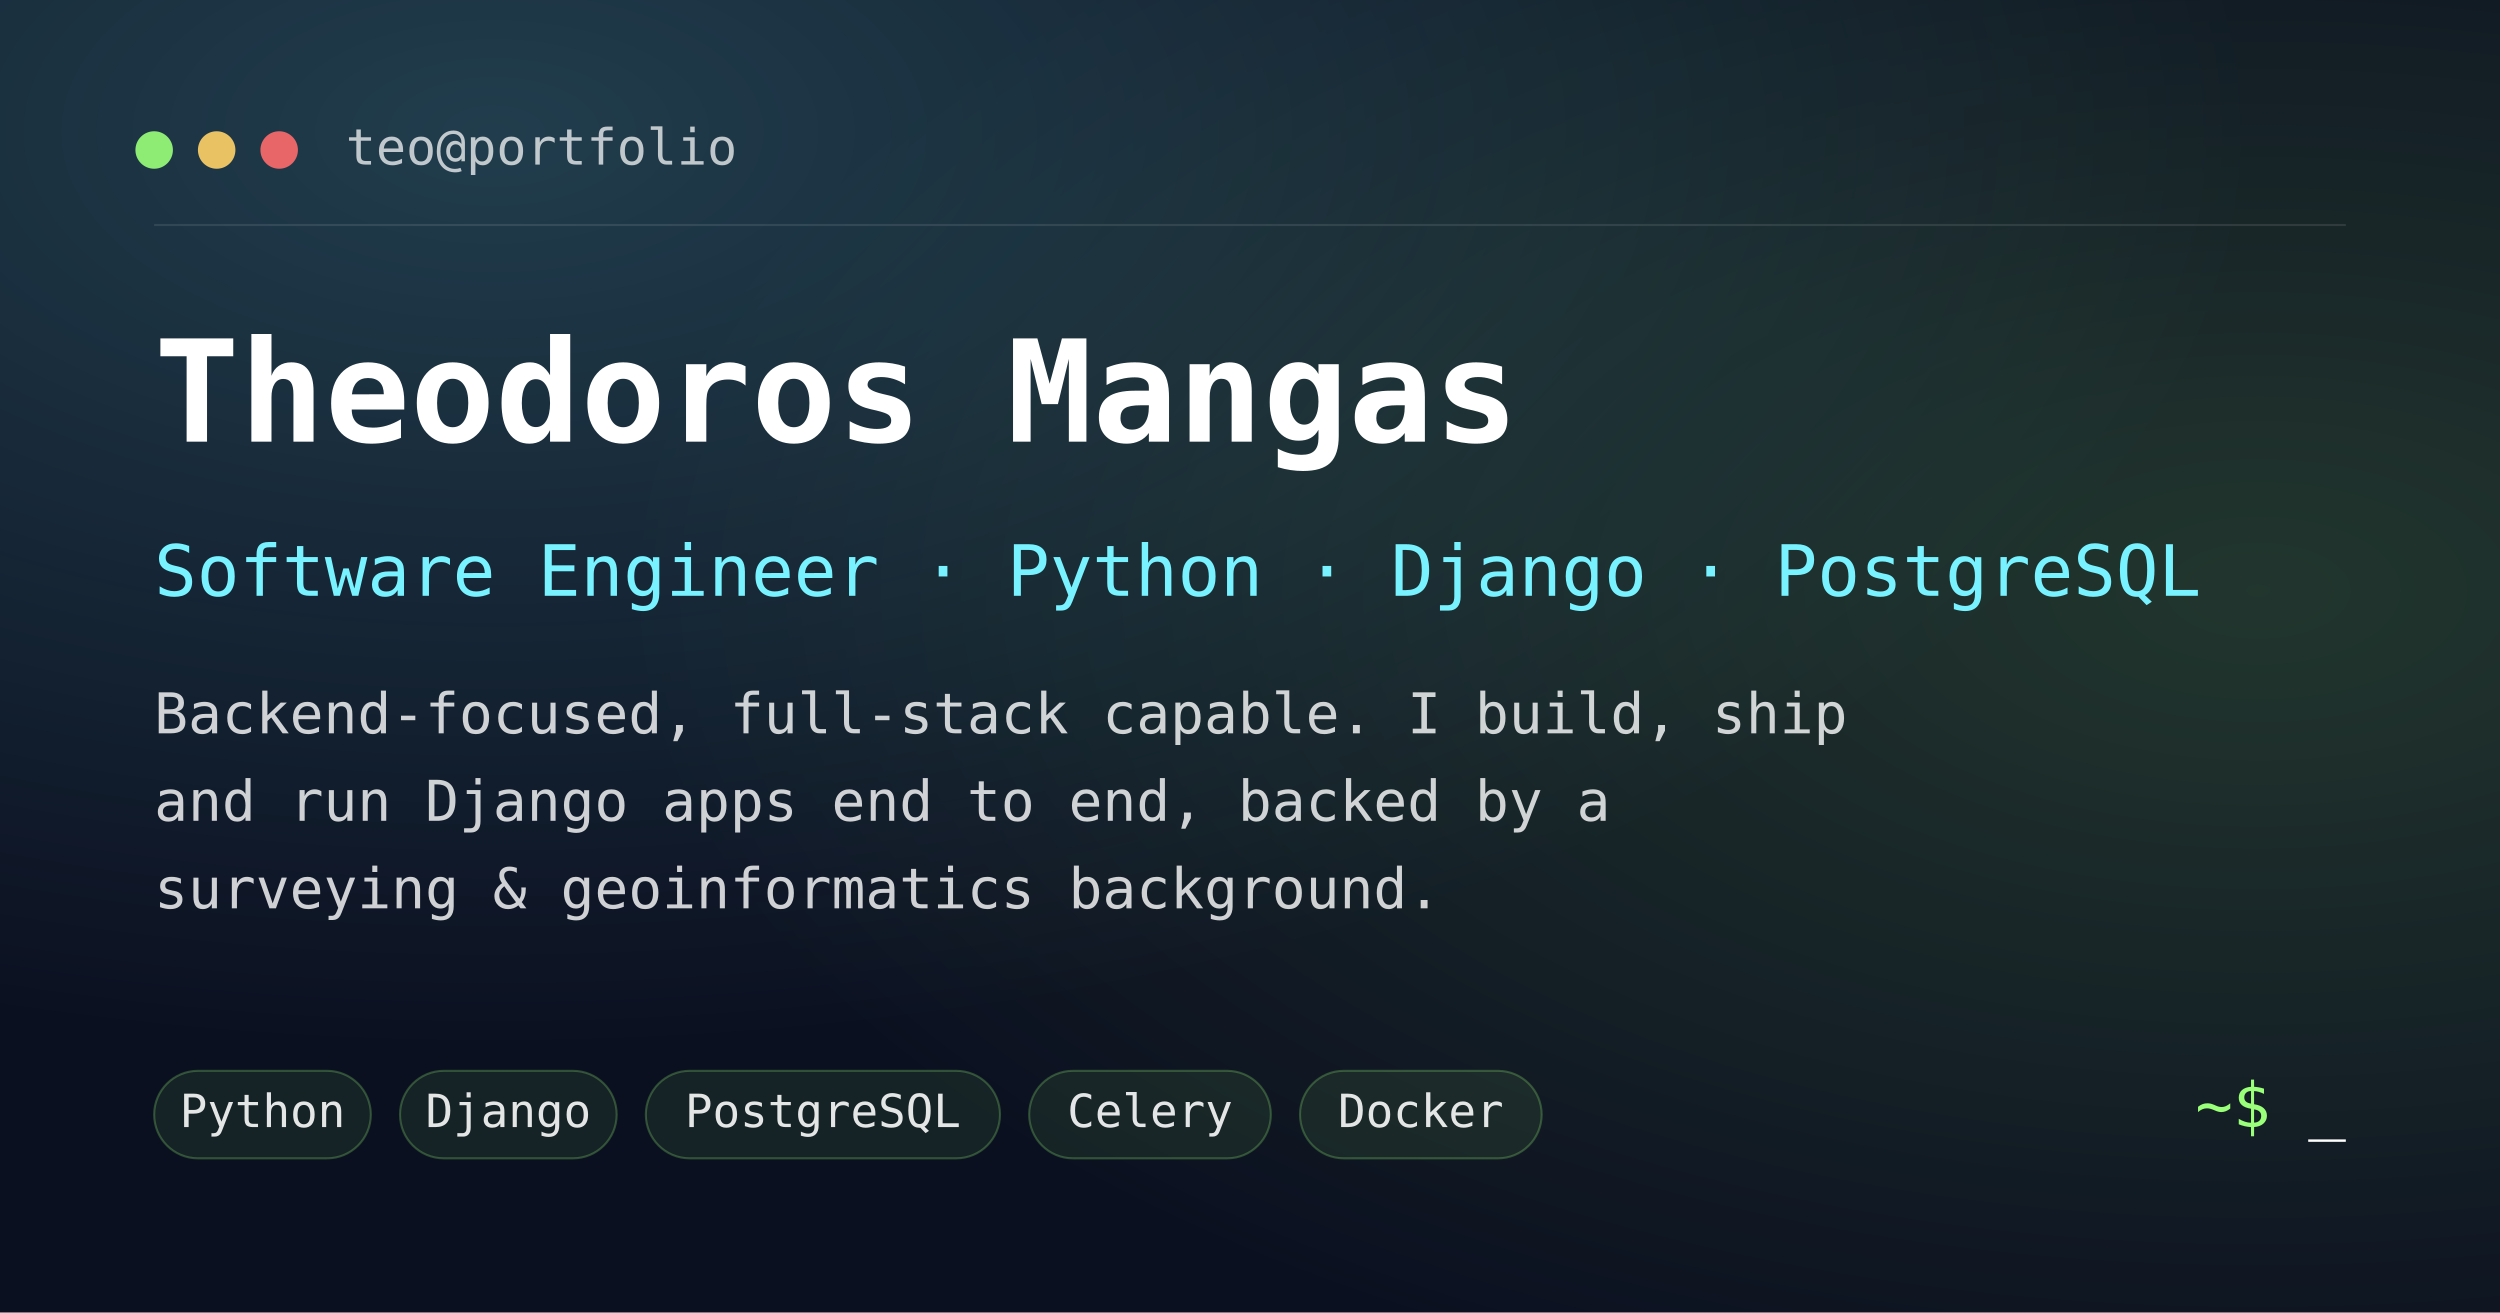
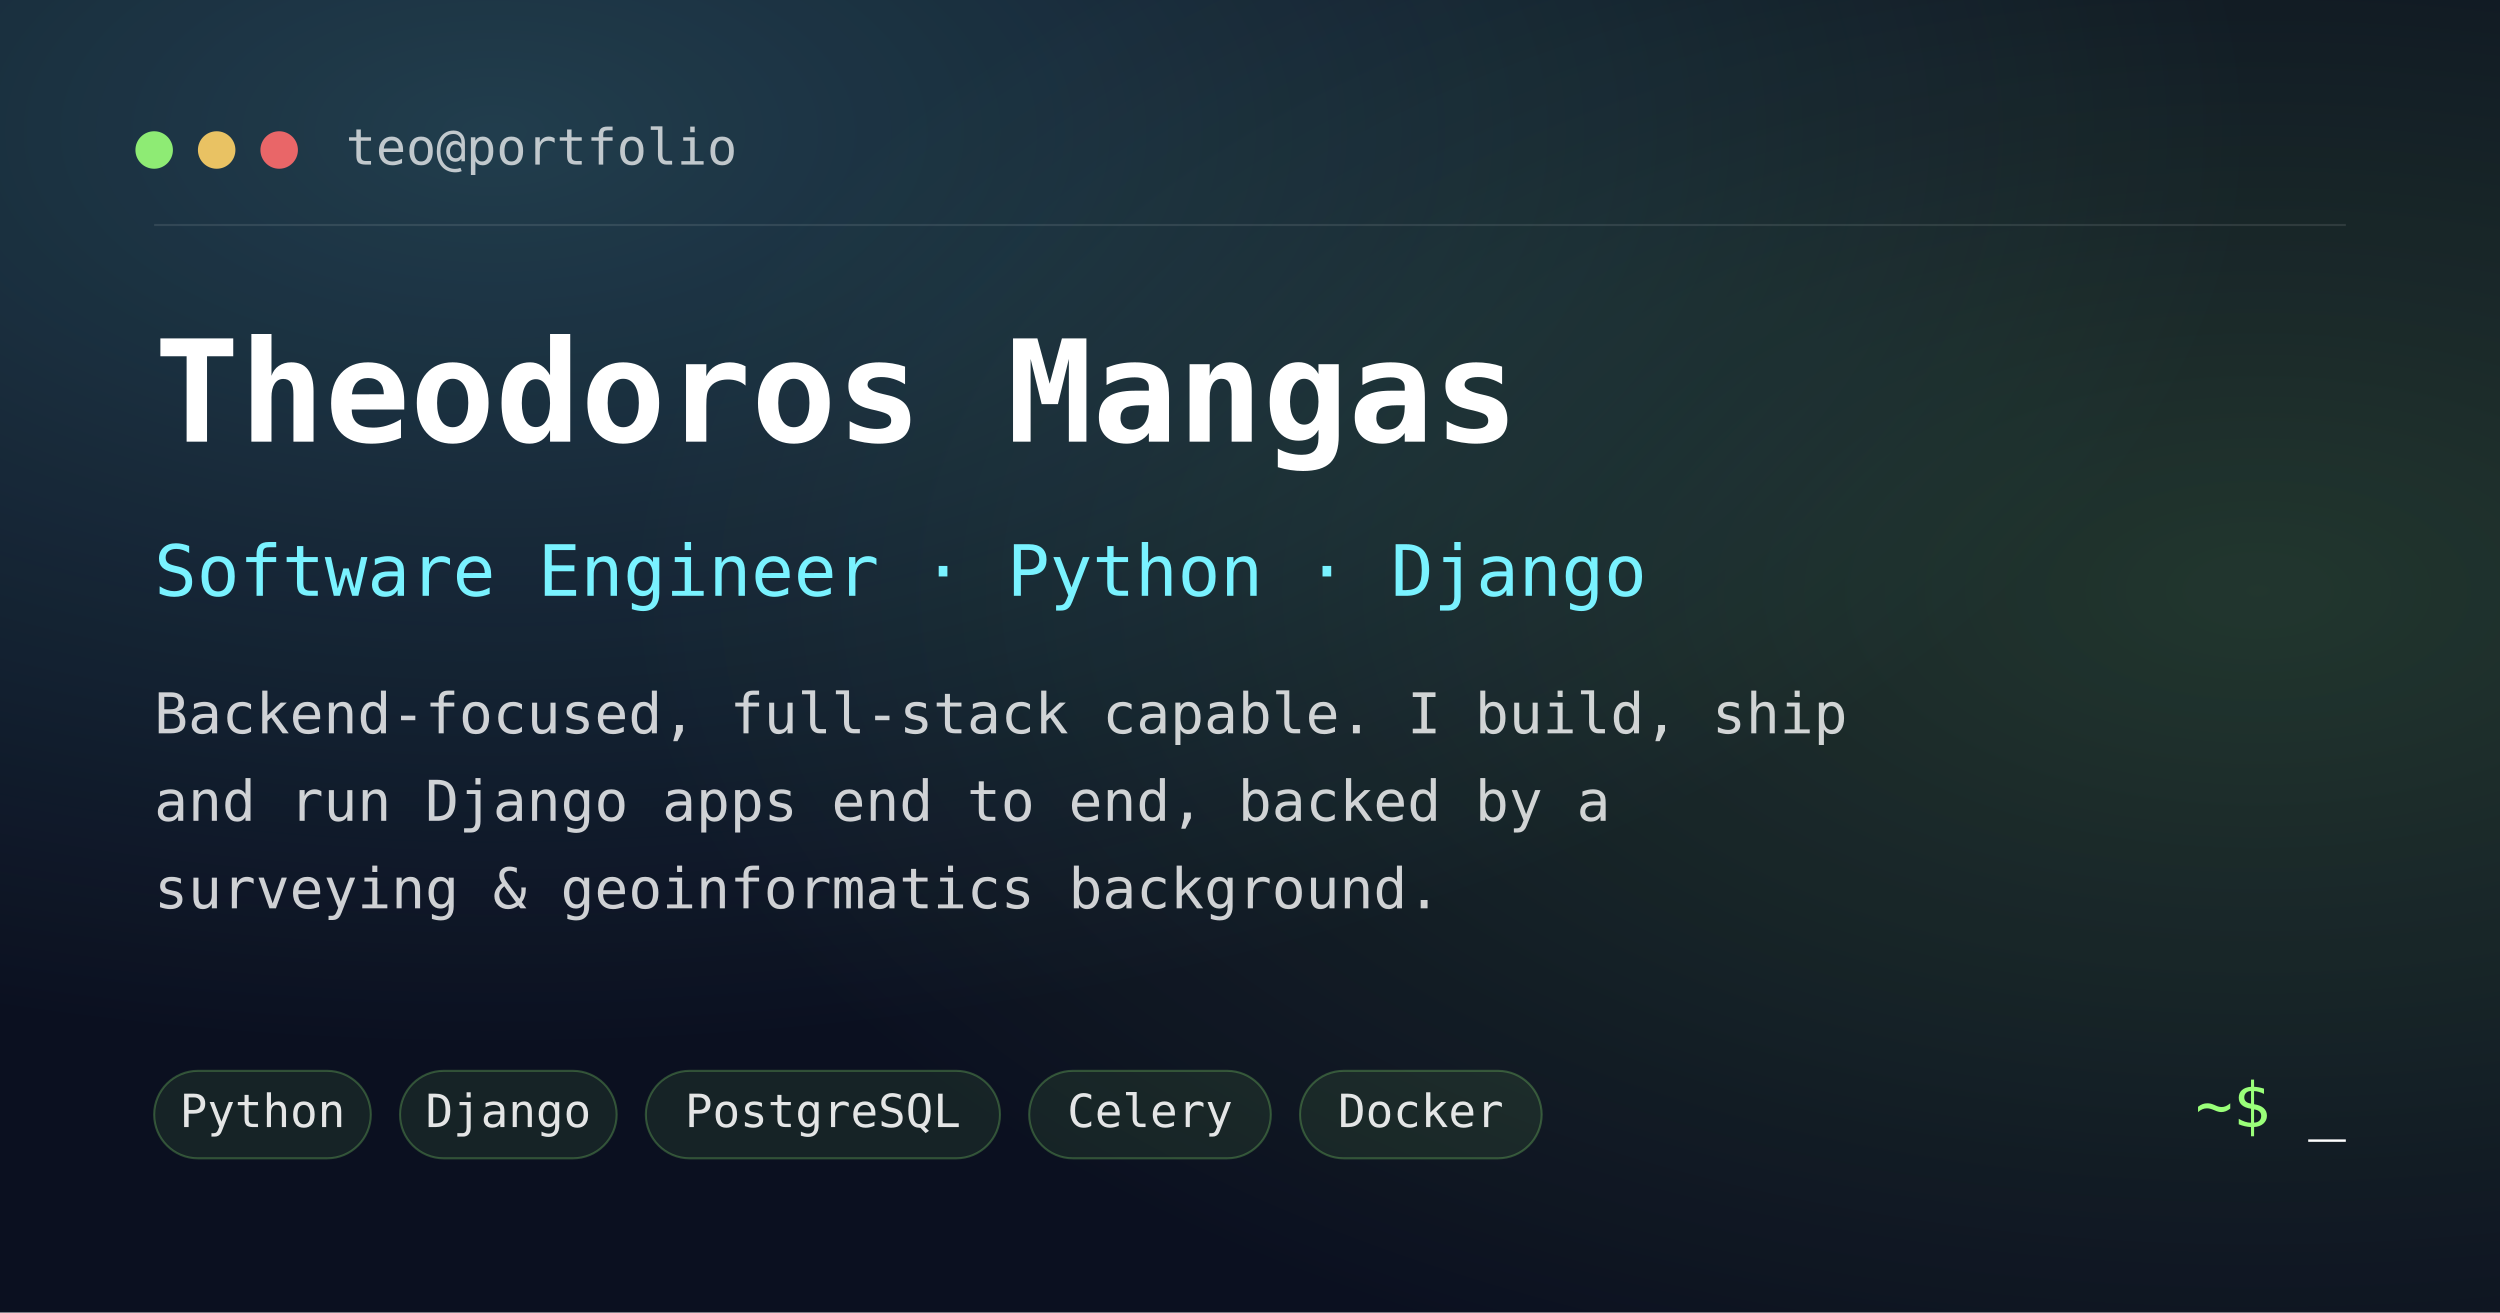
<svg xmlns="http://www.w3.org/2000/svg" width="1200" height="630" viewBox="0 0 1200 630" font-family="ui-monospace, 'DejaVu Sans Mono', 'Courier New', monospace">
  <defs>
    <radialGradient id="glowA" cx="20%" cy="10%" r="70%">
      <stop offset="0%" stop-color="#79f2ff" stop-opacity="0.20" />
      <stop offset="100%" stop-color="#79f2ff" stop-opacity="0" />
    </radialGradient>
    <radialGradient id="glowB" cx="90%" cy="45%" r="65%">
      <stop offset="0%" stop-color="#9aff79" stop-opacity="0.16" />
      <stop offset="100%" stop-color="#9aff79" stop-opacity="0" />
    </radialGradient>
    <linearGradient id="rule" x1="0" y1="0" x2="1" y2="0">
      <stop offset="0%" stop-color="#79f2ff" stop-opacity="0.9" />
      <stop offset="100%" stop-color="#9aff79" stop-opacity="0.1" />
    </linearGradient>
  </defs>
  <rect width="1200" height="630" fill="#0b1020" />
  <rect width="1200" height="630" fill="url(#glowA)" />
  <rect width="1200" height="630" fill="url(#glowB)" />
  <circle cx="74" cy="72" r="9" fill="#9aff79" opacity="0.9" />
  <circle cx="104" cy="72" r="9" fill="#ffd166" opacity="0.9" />
  <circle cx="134" cy="72" r="9" fill="#ff6b6b" opacity="0.9" />
  <text x="166" y="79" font-size="24" fill="#ffffff" opacity="0.72">teo@portfolio</text>
  <line x1="74" y1="108" x2="1126" y2="108" stroke="#ffffff" stroke-opacity="0.10" stroke-width="1" />
  <text x="74" y="212" font-size="68" font-weight="700" fill="#ffffff">Theodoros Mangas</text>
-   <text x="74" y="286" font-size="34" fill="#79f2ff">Software Engineer · Python · Django · PostgreSQL</text>
+   <text x="74" y="286" font-size="34" fill="#79f2ff">Software Engineer · Python · Django</text>
  <text x="74" y="352" font-size="27" fill="#ffffff" opacity="0.80">Backend-focused, full-stack capable. I build, ship</text>
  <text x="74" y="394" font-size="27" fill="#ffffff" opacity="0.80">and run Django apps end to end, backed by a</text>
  <text x="74" y="436" font-size="27" fill="#ffffff" opacity="0.80">surveying &amp; geoinformatics background.</text>
  <line x1="74" y1="486" x2="620" y2="486" stroke="url(#rule)" stroke-width="2" />
  <g font-size="22">
    <rect x="74" y="514" width="104" height="42" rx="21" fill="#9aff79" fill-opacity="0.08" stroke="#9aff79" stroke-opacity="0.25" />
    <text x="126" y="541" fill="#ffffff" opacity="0.88" text-anchor="middle">Python</text>
    <rect x="192" y="514" width="104" height="42" rx="21" fill="#9aff79" fill-opacity="0.08" stroke="#9aff79" stroke-opacity="0.25" />
    <text x="244" y="541" fill="#ffffff" opacity="0.88" text-anchor="middle">Django</text>
    <rect x="310" y="514" width="170" height="42" rx="21" fill="#9aff79" fill-opacity="0.08" stroke="#9aff79" stroke-opacity="0.25" />
    <text x="395" y="541" fill="#ffffff" opacity="0.88" text-anchor="middle">PostgreSQL</text>
    <rect x="494" y="514" width="116" height="42" rx="21" fill="#9aff79" fill-opacity="0.08" stroke="#9aff79" stroke-opacity="0.25" />
    <text x="552" y="541" fill="#ffffff" opacity="0.88" text-anchor="middle">Celery</text>
    <rect x="624" y="514" width="116" height="42" rx="21" fill="#9aff79" fill-opacity="0.08" stroke="#9aff79" stroke-opacity="0.25" />
    <text x="682" y="541" fill="#ffffff" opacity="0.88" text-anchor="middle">Docker</text>
  </g>
  <text x="1126" y="541" font-size="30" fill="#9aff79" text-anchor="end">~$ <tspan fill="#ffffff" opacity="0.75">_</tspan>
  </text>
</svg>
